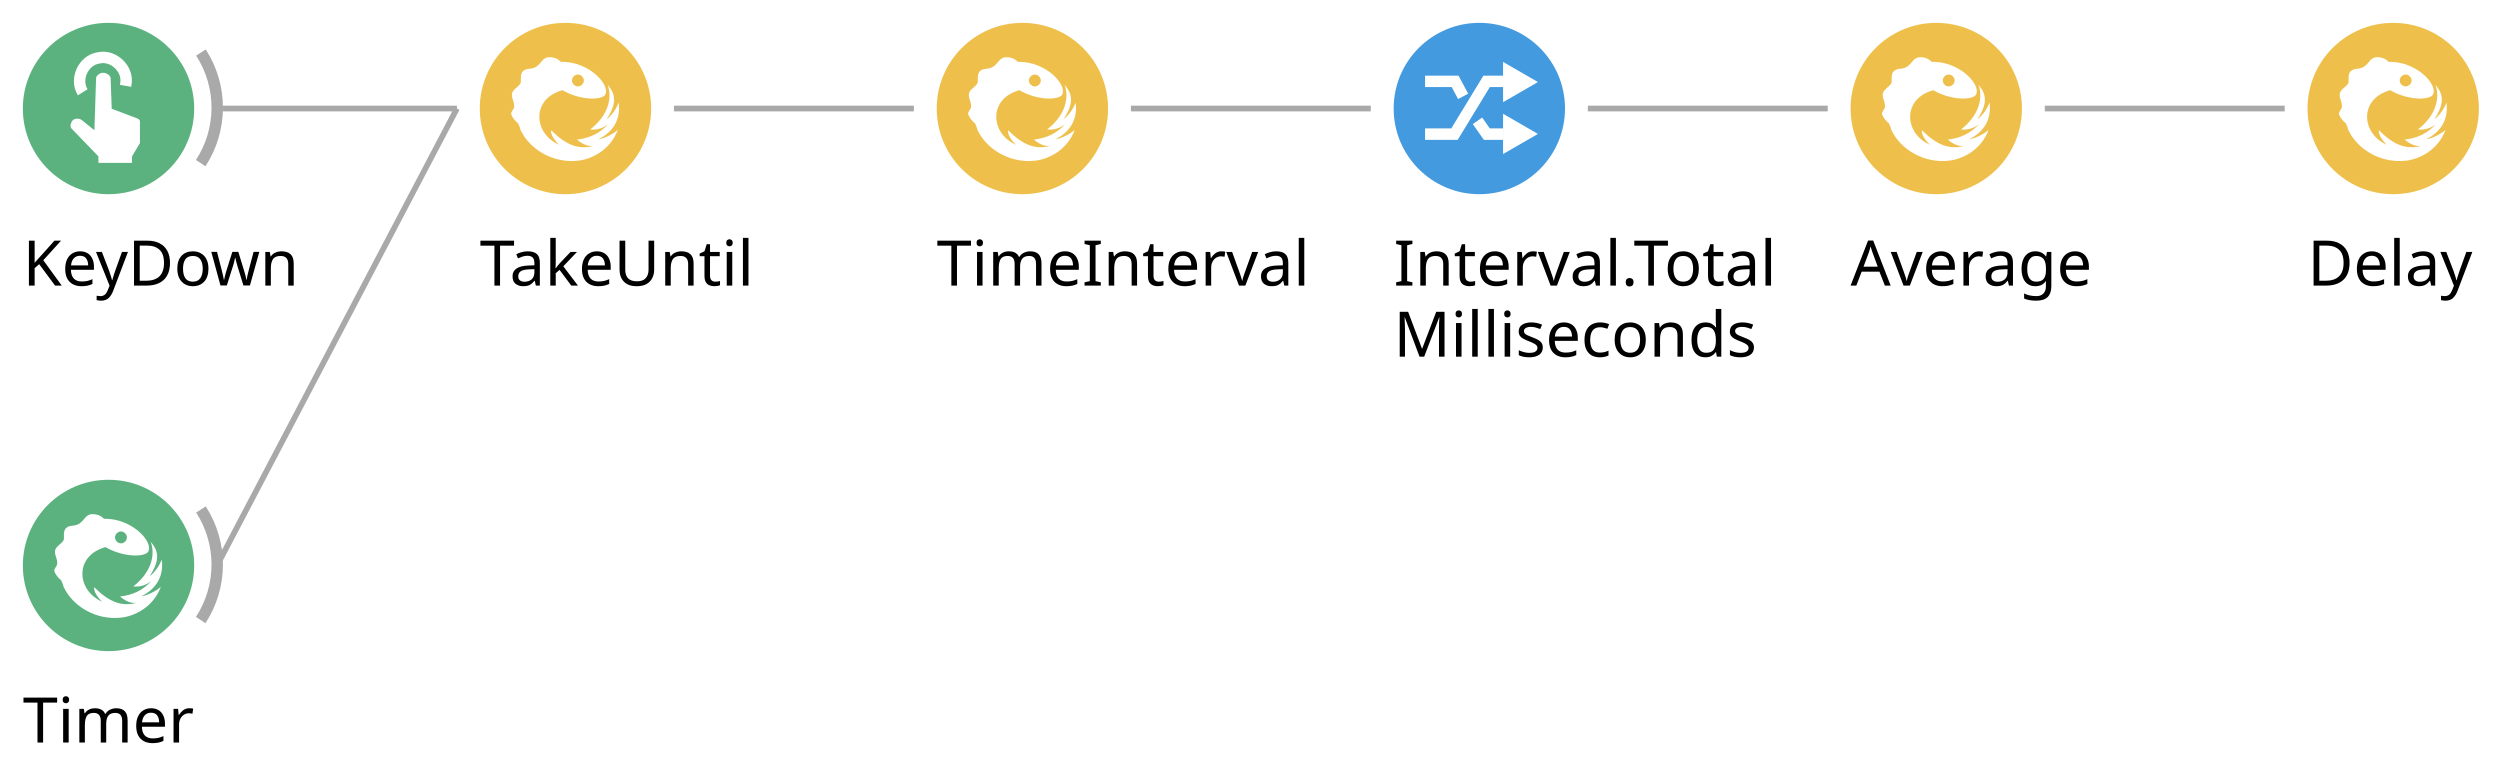
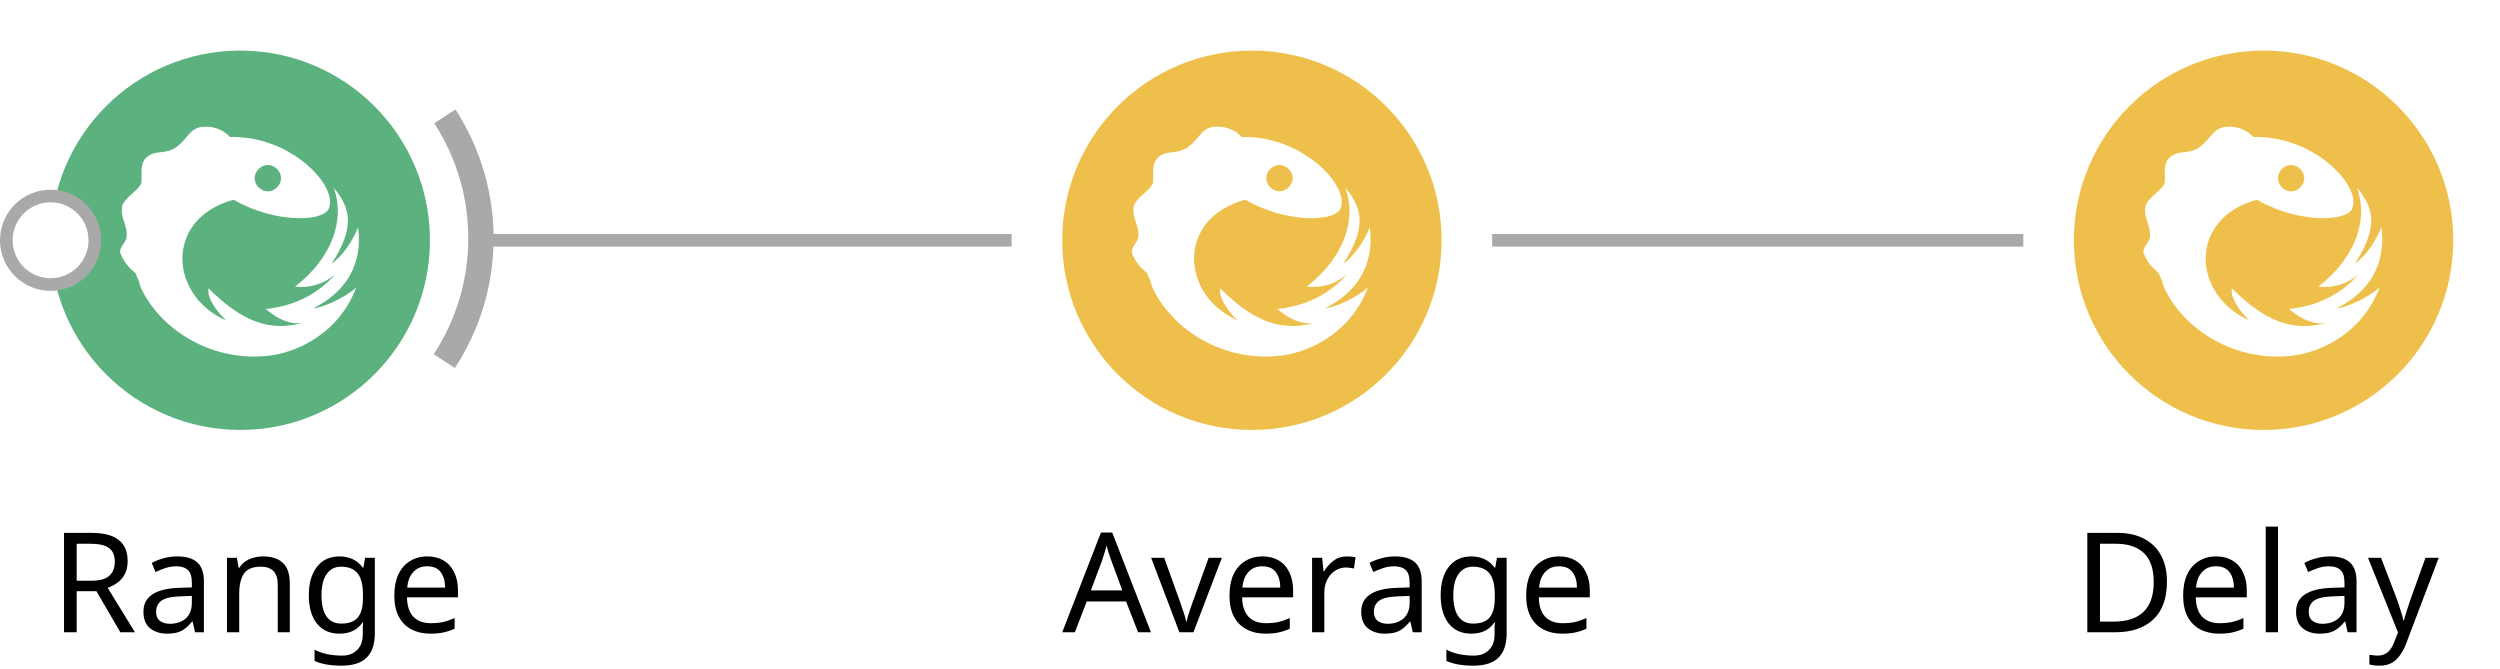
- <svg xmlns="http://www.w3.org/2000/svg" width="437.697" height="132.825" id="SvgGdi_output">
+ <svg xmlns="http://www.w3.org/2000/svg" width="197.697" height="52.825" id="SvgGdi_output">
  <style>text { fill: #000; } @media (prefers-color-scheme: dark) { text { fill: #eee; } }</style>
  <rect id="background" height="100.00%" style="fill:none;" width="100.00%" y="0.00" x="0.00" />
  <g style="shape-rendering:auto;" id="root_group">
-     <line y1="19.00" style="stroke:rgb(169,169,169);fill:none;stroke-linecap:butt;stroke-miterlimit:9;opacity:1;stroke-width:1;stroke-linejoin:miter;" id="2" x2="400.00" y2="19.00" x1="358.00" />
-     <line y1="19.00" style="stroke:rgb(169,169,169);fill:none;stroke-linecap:butt;stroke-miterlimit:9;opacity:1;stroke-width:1;stroke-linejoin:miter;" id="3" x2="320.00" y2="19.00" x1="278.00" />
-     <line y1="19.00" style="stroke:rgb(169,169,169);fill:none;stroke-linecap:butt;stroke-miterlimit:9;opacity:1;stroke-width:1;stroke-linejoin:miter;" id="4" x2="240.00" y2="19.00" x1="198.00" />
-     <line y1="19.00" style="stroke:rgb(169,169,169);fill:none;stroke-linecap:butt;stroke-miterlimit:9;opacity:1;stroke-width:1;stroke-linejoin:miter;" id="5" x2="160.00" y2="19.00" x1="118.00" />
-     <line y1="19.00" style="stroke:rgb(169,169,169);fill:none;stroke-linecap:butt;stroke-miterlimit:9;opacity:1;stroke-width:1;stroke-linejoin:miter;" id="6" x2="80.00" y2="19.00" x1="38.00" />
-     <line y1="99.00" style="stroke:rgb(169,169,169);fill:none;stroke-linecap:butt;stroke-miterlimit:9;opacity:1;stroke-width:1;stroke-linejoin:miter;" id="7" x2="80.00" y2="19.00" x1="38.00" />
-     <ellipse id="40" cy="15.00" cx="15.00" transform="matrix(1.00 0.00 0.00 1.00 404.00 4.00 ) " rx="15.00" ry="15.00" style="stroke:none;opacity:1;fill:rgb(238,192,75);" />
-     <path d="M 12.246 6.014 12.246 6.02 C 12.058 6.02 11.895 6.04 11.767 6.066 10.869 6.353 10.896 6.934 9.877 7.686 8.863 8.264 8.353 7.82 7.615 8.42 6.878 9.016 7.393 10.383 7.084 10.648 6.777 11.18 5.826 11.655 5.652 12.326 5.509 13.185 6.042 13.797 6.021 14.533 6.083 15.146 5.411 15.495 5.508 15.992 5.797 16.804 6.354 17.292 6.617 17.518 6.663 17.55 6.7 17.599 6.715 17.602 6.791 17.792 6.859 17.986 6.955 18.166 6.95 18.14 6.949 18.114 6.943 18.088 6.998 18.305 7.055 18.524 7.133 18.738 8.683 22.099 12.814 24.686 17.342 24.117 19.541 23.848 22.824 22.332 24.166 18.738 23.22 19.587 21.532 20.324 20.777 20.381 23.33 19.105 24.707 16.937 24.32 13.975 23.792 15.233 23.093 16.201 22.221 16.865 24.075 13.976 23.757 12.481 22.385 10.84 23.366 13.539 22.097 16.534 19.332 18.664 20.452 18.785 21.517 18.516 22.502 17.713 21.013 19.374 19.15 20.208 17.014 20.436 18.034 21.303 19.018 21.695 19.959 21.527 17.345 22.249 15.155 21.454 12.49 18.801 12.351 19.515 13.105 20.628 13.883 21.338 9.373 19.383 8.976 13.296 14.469 11.793 14.472 11.793 14.475 11.794 14.478 11.793 17.75 13.707 21.865 13.581 22.051 12.344 22.509 10.861 19.965 7.805 16.162 7.008 15.462 6.871 14.792 6.817 14.154 6.836 14.167 6.836 14.179 6.836 14.191 6.826 13.584 6.177 12.81 6.012 12.246 6.014 z M 17.178 9.047 C 17.724 9.047 18.223 9.544 18.223 10.09 18.223 10.636 17.724 11.133 17.178 11.133 16.632 11.133 16.135 10.636 16.135 10.09 16.135 9.544 16.632 9.047 17.178 9.047 z " style="stroke:none;fill-rule:evenodd;opacity:1;fill:rgb(255,255,255);" transform="matrix(1.00 0.00 0.00 1.00 404.00 4.00 ) " id="43" />
-     <text id="44" transform="matrix(1.00 0.00 0.00 1.00 0.00 0.00 ) " x="404.00px" y="39.00px" style="stroke:none;clip-path:url(#46_text_clipper);font-family:Microsoft Sans Serif;font-size:8.25pt;opacity:1;">
-       <tspan dy="8.25pt" id="48">Delay</tspan>
+     <line y1="19.00" style="stroke:rgb(169,169,169);fill:none;stroke-linecap:butt;stroke-miterlimit:9;opacity:1;stroke-width:1;stroke-linejoin:miter;" id="2" x2="160.00" y2="19.00" x1="118.00" />
+     <line y1="19.00" style="stroke:rgb(169,169,169);fill:none;stroke-linecap:butt;stroke-miterlimit:9;opacity:1;stroke-width:1;stroke-linejoin:miter;" id="3" x2="80.00" y2="19.00" x1="38.00" />
+     <ellipse id="36" cy="15.00" cx="15.00" transform="matrix(1.00 0.00 0.00 1.00 164.00 4.00 ) " rx="15.00" ry="15.00" style="stroke:none;opacity:1;fill:rgb(238,192,75);" />
+     <path d="M 12.246 6.014 12.246 6.02 C 12.058 6.02 11.895 6.04 11.767 6.066 10.869 6.353 10.896 6.934 9.877 7.686 8.863 8.264 8.353 7.82 7.615 8.42 6.878 9.016 7.393 10.383 7.084 10.648 6.777 11.18 5.826 11.655 5.652 12.326 5.509 13.185 6.042 13.797 6.021 14.533 6.083 15.146 5.411 15.495 5.508 15.992 5.797 16.804 6.354 17.292 6.617 17.518 6.663 17.55 6.7 17.599 6.715 17.602 6.791 17.792 6.859 17.986 6.955 18.166 6.95 18.14 6.949 18.114 6.943 18.088 6.998 18.305 7.055 18.524 7.133 18.738 8.683 22.099 12.814 24.686 17.342 24.117 19.541 23.848 22.824 22.332 24.166 18.738 23.22 19.587 21.532 20.324 20.777 20.381 23.33 19.105 24.707 16.937 24.32 13.975 23.792 15.233 23.093 16.201 22.221 16.865 24.075 13.976 23.757 12.481 22.385 10.84 23.366 13.539 22.097 16.534 19.332 18.664 20.452 18.785 21.517 18.516 22.502 17.713 21.013 19.374 19.15 20.208 17.014 20.436 18.034 21.303 19.018 21.695 19.959 21.527 17.345 22.249 15.155 21.454 12.49 18.801 12.351 19.515 13.105 20.628 13.883 21.338 9.373 19.383 8.976 13.296 14.469 11.793 14.472 11.793 14.475 11.794 14.478 11.793 17.75 13.707 21.865 13.581 22.051 12.344 22.509 10.861 19.965 7.805 16.162 7.008 15.462 6.871 14.792 6.817 14.154 6.836 14.167 6.836 14.179 6.836 14.191 6.826 13.584 6.177 12.81 6.012 12.246 6.014 z M 17.178 9.047 C 17.724 9.047 18.223 9.544 18.223 10.09 18.223 10.636 17.724 11.133 17.178 11.133 16.632 11.133 16.135 10.636 16.135 10.09 16.135 9.544 16.632 9.047 17.178 9.047 z " style="stroke:none;fill-rule:evenodd;opacity:1;fill:rgb(255,255,255);" transform="matrix(1.00 0.00 0.00 1.00 164.00 4.00 ) " id="39" />
+     <text id="40" transform="matrix(1.00 0.00 0.00 1.00 0.00 0.00 ) " x="164.00px" y="39.00px" style="stroke:none;clip-path:url(#42_text_clipper);font-family:Microsoft Sans Serif;font-size:8.25pt;opacity:1;">
+       <tspan dy="8.25pt" id="44">Delay</tspan>
    </text>
-     <ellipse id="50" cy="15.00" cx="15.00" transform="matrix(1.00 0.00 0.00 1.00 324.00 4.00 ) " rx="15.00" ry="15.00" style="stroke:none;opacity:1;fill:rgb(238,192,75);" />
-     <path d="M 12.246 6.014 12.246 6.02 C 12.058 6.02 11.895 6.04 11.767 6.066 10.869 6.353 10.896 6.934 9.877 7.686 8.863 8.264 8.353 7.82 7.615 8.42 6.878 9.016 7.393 10.383 7.084 10.648 6.777 11.18 5.826 11.655 5.652 12.326 5.509 13.185 6.042 13.797 6.021 14.533 6.083 15.146 5.411 15.495 5.508 15.992 5.797 16.804 6.354 17.292 6.617 17.518 6.663 17.55 6.7 17.599 6.715 17.602 6.791 17.792 6.859 17.986 6.955 18.166 6.95 18.14 6.949 18.114 6.943 18.088 6.998 18.305 7.055 18.524 7.133 18.738 8.683 22.099 12.814 24.686 17.342 24.117 19.541 23.848 22.824 22.332 24.166 18.738 23.22 19.587 21.532 20.324 20.777 20.381 23.33 19.105 24.707 16.937 24.32 13.975 23.792 15.233 23.093 16.201 22.221 16.865 24.075 13.976 23.757 12.481 22.385 10.84 23.366 13.539 22.097 16.534 19.332 18.664 20.452 18.785 21.517 18.516 22.502 17.713 21.013 19.374 19.15 20.208 17.014 20.436 18.034 21.303 19.018 21.695 19.959 21.527 17.345 22.249 15.155 21.454 12.49 18.801 12.351 19.515 13.105 20.628 13.883 21.338 9.373 19.383 8.976 13.296 14.469 11.793 14.472 11.793 14.475 11.794 14.478 11.793 17.75 13.707 21.865 13.581 22.051 12.344 22.509 10.861 19.965 7.805 16.162 7.008 15.462 6.871 14.792 6.817 14.154 6.836 14.167 6.836 14.179 6.836 14.191 6.826 13.584 6.177 12.81 6.012 12.246 6.014 z M 17.178 9.047 C 17.724 9.047 18.223 9.544 18.223 10.09 18.223 10.636 17.724 11.133 17.178 11.133 16.632 11.133 16.135 10.636 16.135 10.09 16.135 9.544 16.632 9.047 17.178 9.047 z " style="stroke:none;fill-rule:evenodd;opacity:1;fill:rgb(255,255,255);" transform="matrix(1.00 0.00 0.00 1.00 324.00 4.00 ) " id="51" />
-     <text id="52" transform="matrix(1.00 0.00 0.00 1.00 0.00 0.00 ) " x="324.00px" y="39.00px" style="stroke:none;clip-path:url(#54_text_clipper);font-family:Microsoft Sans Serif;font-size:8.25pt;opacity:1;">
-       <tspan dy="8.25pt" id="56">Average</tspan>
+     <ellipse id="46" cy="15.00" cx="15.00" transform="matrix(1.00 0.00 0.00 1.00 84.00 4.00 ) " rx="15.00" ry="15.00" style="stroke:none;opacity:1;fill:rgb(238,192,75);" />
+     <path d="M 12.246 6.014 12.246 6.02 C 12.058 6.02 11.895 6.04 11.767 6.066 10.869 6.353 10.896 6.934 9.877 7.686 8.863 8.264 8.353 7.82 7.615 8.42 6.878 9.016 7.393 10.383 7.084 10.648 6.777 11.18 5.826 11.655 5.652 12.326 5.509 13.185 6.042 13.797 6.021 14.533 6.083 15.146 5.411 15.495 5.508 15.992 5.797 16.804 6.354 17.292 6.617 17.518 6.663 17.55 6.7 17.599 6.715 17.602 6.791 17.792 6.859 17.986 6.955 18.166 6.95 18.14 6.949 18.114 6.943 18.088 6.998 18.305 7.055 18.524 7.133 18.738 8.683 22.099 12.814 24.686 17.342 24.117 19.541 23.848 22.824 22.332 24.166 18.738 23.22 19.587 21.532 20.324 20.777 20.381 23.33 19.105 24.707 16.937 24.32 13.975 23.792 15.233 23.093 16.201 22.221 16.865 24.075 13.976 23.757 12.481 22.385 10.84 23.366 13.539 22.097 16.534 19.332 18.664 20.452 18.785 21.517 18.516 22.502 17.713 21.013 19.374 19.15 20.208 17.014 20.436 18.034 21.303 19.018 21.695 19.959 21.527 17.345 22.249 15.155 21.454 12.49 18.801 12.351 19.515 13.105 20.628 13.883 21.338 9.373 19.383 8.976 13.296 14.469 11.793 14.472 11.793 14.475 11.794 14.478 11.793 17.75 13.707 21.865 13.581 22.051 12.344 22.509 10.861 19.965 7.805 16.162 7.008 15.462 6.871 14.792 6.817 14.154 6.836 14.167 6.836 14.179 6.836 14.191 6.826 13.584 6.177 12.81 6.012 12.246 6.014 z M 17.178 9.047 C 17.724 9.047 18.223 9.544 18.223 10.09 18.223 10.636 17.724 11.133 17.178 11.133 16.632 11.133 16.135 10.636 16.135 10.09 16.135 9.544 16.632 9.047 17.178 9.047 z " style="stroke:none;fill-rule:evenodd;opacity:1;fill:rgb(255,255,255);" transform="matrix(1.00 0.00 0.00 1.00 84.00 4.00 ) " id="47" />
+     <text id="48" transform="matrix(1.00 0.00 0.00 1.00 0.00 0.00 ) " x="84.00px" y="39.00px" style="stroke:none;clip-path:url(#50_text_clipper);font-family:Microsoft Sans Serif;font-size:8.25pt;opacity:1;">
+       <tspan dy="8.25pt" id="52">Average</tspan>
    </text>
-     <ellipse id="60" cy="15.00" cx="15.00" transform="matrix(1.00 0.00 0.00 1.00 244.00 4.00 ) " rx="15.00" ry="15.00" style="stroke:none;opacity:1;fill:rgb(68,154,223);" />
-     <path style="stroke:none;fill-rule:evenodd;opacity:1;fill:rgb(255,255,255);" transform="matrix(1.00 0.00 0.00 1.00 244.00 4.00 ) " id="65" d="M 19.156 13.888 19.156 10.365 19.156 6.841 25.259 10.365 22.207 12.126 z " />
-     <path style="stroke:none;fill-rule:evenodd;opacity:1;fill:rgb(255,255,255);" transform="matrix(1.00 0.00 0.00 1.00 244.00 4.00 ) " id="66" d="M 19.156 22.97 19.156 19.447 19.156 15.923 25.259 19.447 22.207 21.208 z " />
-     <path style="stroke:rgb(255,255,255);fill:none;stroke-linecap:butt;stroke-miterlimit:9;opacity:1;stroke-width:2;stroke-linejoin:miter;" transform="matrix(1.00 0.00 0.00 1.00 244.00 4.00 ) " id="67" d="M 5.5 19.484 10.649 19.484 16.274 10.248 19.373 10.248 M 14.677 17.148 16.309 19.483 19.22 19.483 M 5.5 10.244 10.759 10.244 12.165 12.871 " />
-     <text id="68" transform="matrix(1.00 0.00 0.00 1.00 0.00 0.00 ) " x="244.00px" y="39.00px" style="stroke:none;clip-path:url(#70_text_clipper);font-family:Microsoft Sans Serif;font-size:8.25pt;opacity:1;">
-       <tspan dy="8.25pt" id="72">Interval.Total</tspan>
-     </text>
-     <text id="74" transform="matrix(1.00 0.00 0.00 1.00 0.00 0.00 ) " x="244.00px" y="51.45px" style="stroke:none;clip-path:url(#76_text_clipper);font-family:Microsoft Sans Serif;font-size:8.25pt;opacity:1;">
-       <tspan dy="8.25pt" id="78">Milliseconds</tspan>
-     </text>
-     <ellipse id="80" cy="15.00" cx="15.00" transform="matrix(1.00 0.00 0.00 1.00 164.00 4.00 ) " rx="15.00" ry="15.00" style="stroke:none;opacity:1;fill:rgb(238,192,75);" />
-     <path d="M 12.246 6.014 12.246 6.02 C 12.058 6.02 11.895 6.04 11.767 6.066 10.869 6.353 10.896 6.934 9.877 7.686 8.863 8.264 8.353 7.82 7.615 8.42 6.878 9.016 7.393 10.383 7.084 10.648 6.777 11.18 5.826 11.655 5.652 12.326 5.509 13.185 6.042 13.797 6.021 14.533 6.083 15.146 5.411 15.495 5.508 15.992 5.797 16.804 6.354 17.292 6.617 17.518 6.663 17.55 6.7 17.599 6.715 17.602 6.791 17.792 6.859 17.986 6.955 18.166 6.95 18.14 6.949 18.114 6.943 18.088 6.998 18.305 7.055 18.524 7.133 18.738 8.683 22.099 12.814 24.686 17.342 24.117 19.541 23.848 22.824 22.332 24.166 18.738 23.22 19.587 21.532 20.324 20.777 20.381 23.33 19.105 24.707 16.937 24.32 13.975 23.792 15.233 23.093 16.201 22.221 16.865 24.075 13.976 23.757 12.481 22.385 10.84 23.366 13.539 22.097 16.534 19.332 18.664 20.452 18.785 21.517 18.516 22.502 17.713 21.013 19.374 19.15 20.208 17.014 20.436 18.034 21.303 19.018 21.695 19.959 21.527 17.345 22.249 15.155 21.454 12.49 18.801 12.351 19.515 13.105 20.628 13.883 21.338 9.373 19.383 8.976 13.296 14.469 11.793 14.472 11.793 14.475 11.794 14.478 11.793 17.75 13.707 21.865 13.581 22.051 12.344 22.509 10.861 19.965 7.805 16.162 7.008 15.462 6.871 14.792 6.817 14.154 6.836 14.167 6.836 14.179 6.836 14.191 6.826 13.584 6.177 12.81 6.012 12.246 6.014 z M 17.178 9.047 C 17.724 9.047 18.223 9.544 18.223 10.09 18.223 10.636 17.724 11.133 17.178 11.133 16.632 11.133 16.135 10.636 16.135 10.09 16.135 9.544 16.632 9.047 17.178 9.047 z " style="stroke:none;fill-rule:evenodd;opacity:1;fill:rgb(255,255,255);" transform="matrix(1.00 0.00 0.00 1.00 164.00 4.00 ) " id="81" />
-     <text id="82" transform="matrix(1.00 0.00 0.00 1.00 0.00 0.00 ) " x="164.00px" y="39.00px" style="stroke:none;clip-path:url(#84_text_clipper);font-family:Microsoft Sans Serif;font-size:8.25pt;opacity:1;">
-       <tspan dy="8.25pt" id="86">TimeInterval</tspan>
-     </text>
-     <ellipse id="88" cy="15.00" cx="15.00" transform="matrix(1.00 0.00 0.00 1.00 84.00 4.00 ) " rx="15.00" ry="15.00" style="stroke:none;opacity:1;fill:rgb(238,192,75);" />
-     <path d="M 12.246 6.014 12.246 6.02 C 12.058 6.02 11.895 6.04 11.767 6.066 10.869 6.353 10.896 6.934 9.877 7.686 8.863 8.264 8.353 7.82 7.615 8.42 6.878 9.016 7.393 10.383 7.084 10.648 6.777 11.18 5.826 11.655 5.652 12.326 5.509 13.185 6.042 13.797 6.021 14.533 6.083 15.146 5.411 15.495 5.508 15.992 5.797 16.804 6.354 17.292 6.617 17.518 6.663 17.55 6.7 17.599 6.715 17.602 6.791 17.792 6.859 17.986 6.955 18.166 6.95 18.14 6.949 18.114 6.943 18.088 6.998 18.305 7.055 18.524 7.133 18.738 8.683 22.099 12.814 24.686 17.342 24.117 19.541 23.848 22.824 22.332 24.166 18.738 23.22 19.587 21.532 20.324 20.777 20.381 23.33 19.105 24.707 16.937 24.32 13.975 23.792 15.233 23.093 16.201 22.221 16.865 24.075 13.976 23.757 12.481 22.385 10.84 23.366 13.539 22.097 16.534 19.332 18.664 20.452 18.785 21.517 18.516 22.502 17.713 21.013 19.374 19.15 20.208 17.014 20.436 18.034 21.303 19.018 21.695 19.959 21.527 17.345 22.249 15.155 21.454 12.49 18.801 12.351 19.515 13.105 20.628 13.883 21.338 9.373 19.383 8.976 13.296 14.469 11.793 14.472 11.793 14.475 11.794 14.478 11.793 17.75 13.707 21.865 13.581 22.051 12.344 22.509 10.861 19.965 7.805 16.162 7.008 15.462 6.871 14.792 6.817 14.154 6.836 14.167 6.836 14.179 6.836 14.191 6.826 13.584 6.177 12.81 6.012 12.246 6.014 z M 17.178 9.047 C 17.724 9.047 18.223 9.544 18.223 10.09 18.223 10.636 17.724 11.133 17.178 11.133 16.632 11.133 16.135 10.636 16.135 10.09 16.135 9.544 16.632 9.047 17.178 9.047 z " style="stroke:none;fill-rule:evenodd;opacity:1;fill:rgb(255,255,255);" transform="matrix(1.00 0.00 0.00 1.00 84.00 4.00 ) " id="89" />
-     <text id="90" transform="matrix(1.00 0.00 0.00 1.00 0.00 0.00 ) " x="84.00px" y="39.00px" style="stroke:none;clip-path:url(#92_text_clipper);font-family:Microsoft Sans Serif;font-size:8.25pt;opacity:1;">
-       <tspan dy="8.25pt" id="94">TakeUntil</tspan>
-     </text>
-     <path d="M 31.179 5.2 C 34.998 11.092 34.981 18.682 31.136 24.557 " style="stroke:rgb(169,169,169);fill:none;stroke-linecap:butt;stroke-miterlimit:9;opacity:1;stroke-width:2;stroke-linejoin:miter;" transform="matrix(1.00 0.00 0.00 1.00 4.00 4.00 ) " id="99" />
-     <ellipse id="100" cy="15.00" cx="15.00" transform="matrix(1.00 0.00 0.00 1.00 4.00 4.00 ) " rx="15.00" ry="15.00" style="stroke:none;opacity:1;fill:rgb(91,178,126);" />
-     <path style="stroke:none;fill-rule:evenodd;opacity:1;fill:rgb(255,255,255);" transform="matrix(1.00 0.00 0.00 1.00 4.00 4.00 ) " id="104" d="M 8.54 18.526 C 8.155 18.14 8.427 17.373 8.751 17.049 9.069 16.731 9.886 16.655 10.34 17.036 L 12.53 18.805 12.821 9.664 C 12.821 9.306 13.425 8.74 14.053 8.74 14.799 8.74 15.368 9.316 15.368 9.695 L 15.559 15.043 20.064 16.746 C 20.25 16.81 20.495 16.995 20.495 17.222 L 20.498 21.05 19.113 23.38 19.113 24.518 13.232 24.518 13.232 23.38 z " />
-     <path style="stroke:rgb(255,255,255);fill:none;stroke-linecap:butt;stroke-miterlimit:9;opacity:1;stroke-width:2;stroke-linejoin:miter;" transform="matrix(1.00 0.00 0.00 1.00 4.00 4.00 ) " id="105" d="M 10.482 12.156 C 9.064 9.888 10.573 6.569 13.215 6.147 15.816 5.523 18.483 8.01 18.043 10.649 L 17.977 11.026 " />
-     <text id="106" transform="matrix(1.00 0.00 0.00 1.00 0.00 0.00 ) " x="4.00px" y="39.00px" style="stroke:none;clip-path:url(#108_text_clipper);font-family:Microsoft Sans Serif;font-size:8.25pt;opacity:1;">
-       <tspan dy="8.25pt" id="110">KeyDown</tspan>
-     </text>
-     <path d="M 31.179 5.2 C 34.998 11.092 34.981 18.682 31.136 24.557 " style="stroke:rgb(169,169,169);fill:none;stroke-linecap:butt;stroke-miterlimit:9;opacity:1;stroke-width:2;stroke-linejoin:miter;" transform="matrix(1.00 0.00 0.00 1.00 4.00 84.00 ) " id="112" />
-     <ellipse id="113" cy="15.00" cx="15.00" transform="matrix(1.00 0.00 0.00 1.00 4.00 84.00 ) " rx="15.00" ry="15.00" style="stroke:none;opacity:1;fill:rgb(91,178,126);" />
-     <path d="M 12.246 6.014 12.246 6.02 C 12.058 6.02 11.895 6.04 11.767 6.066 10.869 6.353 10.896 6.934 9.877 7.686 8.863 8.264 8.353 7.82 7.615 8.42 6.878 9.016 7.393 10.383 7.084 10.648 6.777 11.18 5.826 11.655 5.652 12.326 5.509 13.185 6.042 13.797 6.021 14.533 6.083 15.146 5.411 15.495 5.508 15.992 5.797 16.804 6.354 17.292 6.617 17.518 6.663 17.55 6.7 17.599 6.715 17.602 6.791 17.792 6.859 17.986 6.955 18.166 6.95 18.14 6.949 18.114 6.943 18.088 6.998 18.305 7.055 18.524 7.133 18.738 8.683 22.099 12.814 24.686 17.342 24.117 19.541 23.848 22.824 22.332 24.166 18.738 23.22 19.587 21.532 20.324 20.777 20.381 23.33 19.105 24.707 16.937 24.32 13.975 23.792 15.233 23.093 16.201 22.221 16.865 24.075 13.976 23.757 12.481 22.385 10.84 23.366 13.539 22.097 16.534 19.332 18.664 20.452 18.785 21.517 18.516 22.502 17.713 21.013 19.374 19.15 20.208 17.014 20.436 18.034 21.303 19.018 21.695 19.959 21.527 17.345 22.249 15.155 21.454 12.49 18.801 12.351 19.515 13.105 20.628 13.883 21.338 9.373 19.383 8.976 13.296 14.469 11.793 14.472 11.793 14.475 11.794 14.478 11.793 17.75 13.707 21.865 13.581 22.051 12.344 22.509 10.861 19.965 7.805 16.162 7.008 15.462 6.871 14.792 6.817 14.154 6.836 14.167 6.836 14.179 6.836 14.191 6.826 13.584 6.177 12.81 6.012 12.246 6.014 z M 17.178 9.047 C 17.724 9.047 18.223 9.544 18.223 10.09 18.223 10.636 17.724 11.133 17.178 11.133 16.632 11.133 16.135 10.636 16.135 10.09 16.135 9.544 16.632 9.047 17.178 9.047 z " style="stroke:none;fill-rule:evenodd;opacity:1;fill:rgb(255,255,255);" transform="matrix(1.00 0.00 0.00 1.00 4.00 84.00 ) " id="114" />
-     <text id="115" transform="matrix(1.00 0.00 0.00 1.00 0.00 0.00 ) " x="4.00px" y="119.00px" style="stroke:none;clip-path:url(#117_text_clipper);font-family:Microsoft Sans Serif;font-size:8.25pt;opacity:1;">
-       <tspan dy="8.25pt" id="119">Timer</tspan>
+     <path style="stroke:rgb(169,169,169);fill:none;stroke-linecap:butt;stroke-miterlimit:9;opacity:1;stroke-width:2;stroke-linejoin:miter;" transform="matrix(1.00 0.00 0.00 1.00 4.00 4.00 ) " id="57" d="M 31.179 5.2 C 34.998 11.092 34.981 18.682 31.136 24.557 " />
+     <ellipse id="58" cy="15.00" cx="15.00" transform="matrix(1.00 0.00 0.00 1.00 4.00 4.00 ) " rx="15.00" ry="15.00" style="stroke:none;opacity:1;fill:rgb(91,178,126);" />
+     <path d="M 12.246 6.014 12.246 6.02 C 12.058 6.02 11.895 6.04 11.767 6.066 10.869 6.353 10.896 6.934 9.877 7.686 8.863 8.264 8.353 7.82 7.615 8.42 6.878 9.016 7.393 10.383 7.084 10.648 6.777 11.18 5.826 11.655 5.652 12.326 5.509 13.185 6.042 13.797 6.021 14.533 6.083 15.146 5.411 15.495 5.508 15.992 5.797 16.804 6.354 17.292 6.617 17.518 6.663 17.55 6.7 17.599 6.715 17.602 6.791 17.792 6.859 17.986 6.955 18.166 6.95 18.14 6.949 18.114 6.943 18.088 6.998 18.305 7.055 18.524 7.133 18.738 8.683 22.099 12.814 24.686 17.342 24.117 19.541 23.848 22.824 22.332 24.166 18.738 23.22 19.587 21.532 20.324 20.777 20.381 23.33 19.105 24.707 16.937 24.32 13.975 23.792 15.233 23.093 16.201 22.221 16.865 24.075 13.976 23.757 12.481 22.385 10.84 23.366 13.539 22.097 16.534 19.332 18.664 20.452 18.785 21.517 18.516 22.502 17.713 21.013 19.374 19.15 20.208 17.014 20.436 18.034 21.303 19.018 21.695 19.959 21.527 17.345 22.249 15.155 21.454 12.49 18.801 12.351 19.515 13.105 20.628 13.883 21.338 9.373 19.383 8.976 13.296 14.469 11.793 14.472 11.793 14.475 11.794 14.478 11.793 17.75 13.707 21.865 13.581 22.051 12.344 22.509 10.861 19.965 7.805 16.162 7.008 15.462 6.871 14.792 6.817 14.154 6.836 14.167 6.836 14.179 6.836 14.191 6.826 13.584 6.177 12.81 6.012 12.246 6.014 z M 17.178 9.047 C 17.724 9.047 18.223 9.544 18.223 10.09 18.223 10.636 17.724 11.133 17.178 11.133 16.632 11.133 16.135 10.636 16.135 10.09 16.135 9.544 16.632 9.047 17.178 9.047 z " style="stroke:none;fill-rule:evenodd;opacity:1;fill:rgb(255,255,255);" transform="matrix(1.00 0.00 0.00 1.00 4.00 4.00 ) " id="59" />
+     <ellipse id="60" cy="19.00" cx="4.00" rx="3.00" ry="3.00" style="stroke:rgb(169,169,169);fill:none;stroke-linecap:butt;stroke-miterlimit:9;opacity:1;stroke-width:2;stroke-linejoin:miter;" />
+     <ellipse id="61" cy="19.00" cx="4.00" rx="3.00" ry="3.00" style="stroke:none;opacity:1;fill:rgb(255,255,255);" />
+     <text id="62" transform="matrix(1.00 0.00 0.00 1.00 0.00 0.00 ) " x="4.00px" y="39.00px" style="stroke:none;clip-path:url(#64_text_clipper);font-family:Microsoft Sans Serif;font-size:8.25pt;opacity:1;">
+       <tspan dy="8.25pt" id="66">Range</tspan>
    </text>
  </g>
  <defs id="clips_hatches_and_gradients">
-     <clipPath id="46_text_clipper">
-       <rect x="404.00" y="39.00" width="32.70" height="13.83" id="47" />
+     <clipPath id="42_text_clipper">
+       <rect x="164.00" y="39.00" width="32.70" height="13.83" id="43" />
    </clipPath>
-     <clipPath id="54_text_clipper">
-       <rect x="324.00" y="39.00" width="45.86" height="13.83" id="55" />
+     <clipPath id="50_text_clipper">
+       <rect x="84.00" y="39.00" width="45.86" height="13.83" id="51" />
    </clipPath>
-     <clipPath id="70_text_clipper">
-       <rect x="244.00" y="39.00" width="69.29" height="27.65" id="71" />
-     </clipPath>
-     <clipPath id="76_text_clipper">
-       <rect x="244.00" y="51.45" width="69.29" height="27.65" id="77" />
-     </clipPath>
-     <clipPath id="84_text_clipper">
-       <rect x="164.00" y="39.00" width="66.13" height="13.83" id="85" />
-     </clipPath>
-     <clipPath id="92_text_clipper">
-       <rect x="84.00" y="39.00" width="51.65" height="13.83" id="93" />
-     </clipPath>
-     <clipPath id="108_text_clipper">
-       <rect x="4.00" y="39.00" width="52.15" height="13.83" id="109" />
-     </clipPath>
-     <clipPath id="117_text_clipper">
-       <rect x="4.00" y="119.00" width="32.68" height="13.83" id="118" />
+     <clipPath id="64_text_clipper">
+       <rect x="4.00" y="39.00" width="37.05" height="13.83" id="65" />
    </clipPath>
  </defs>
</svg>
